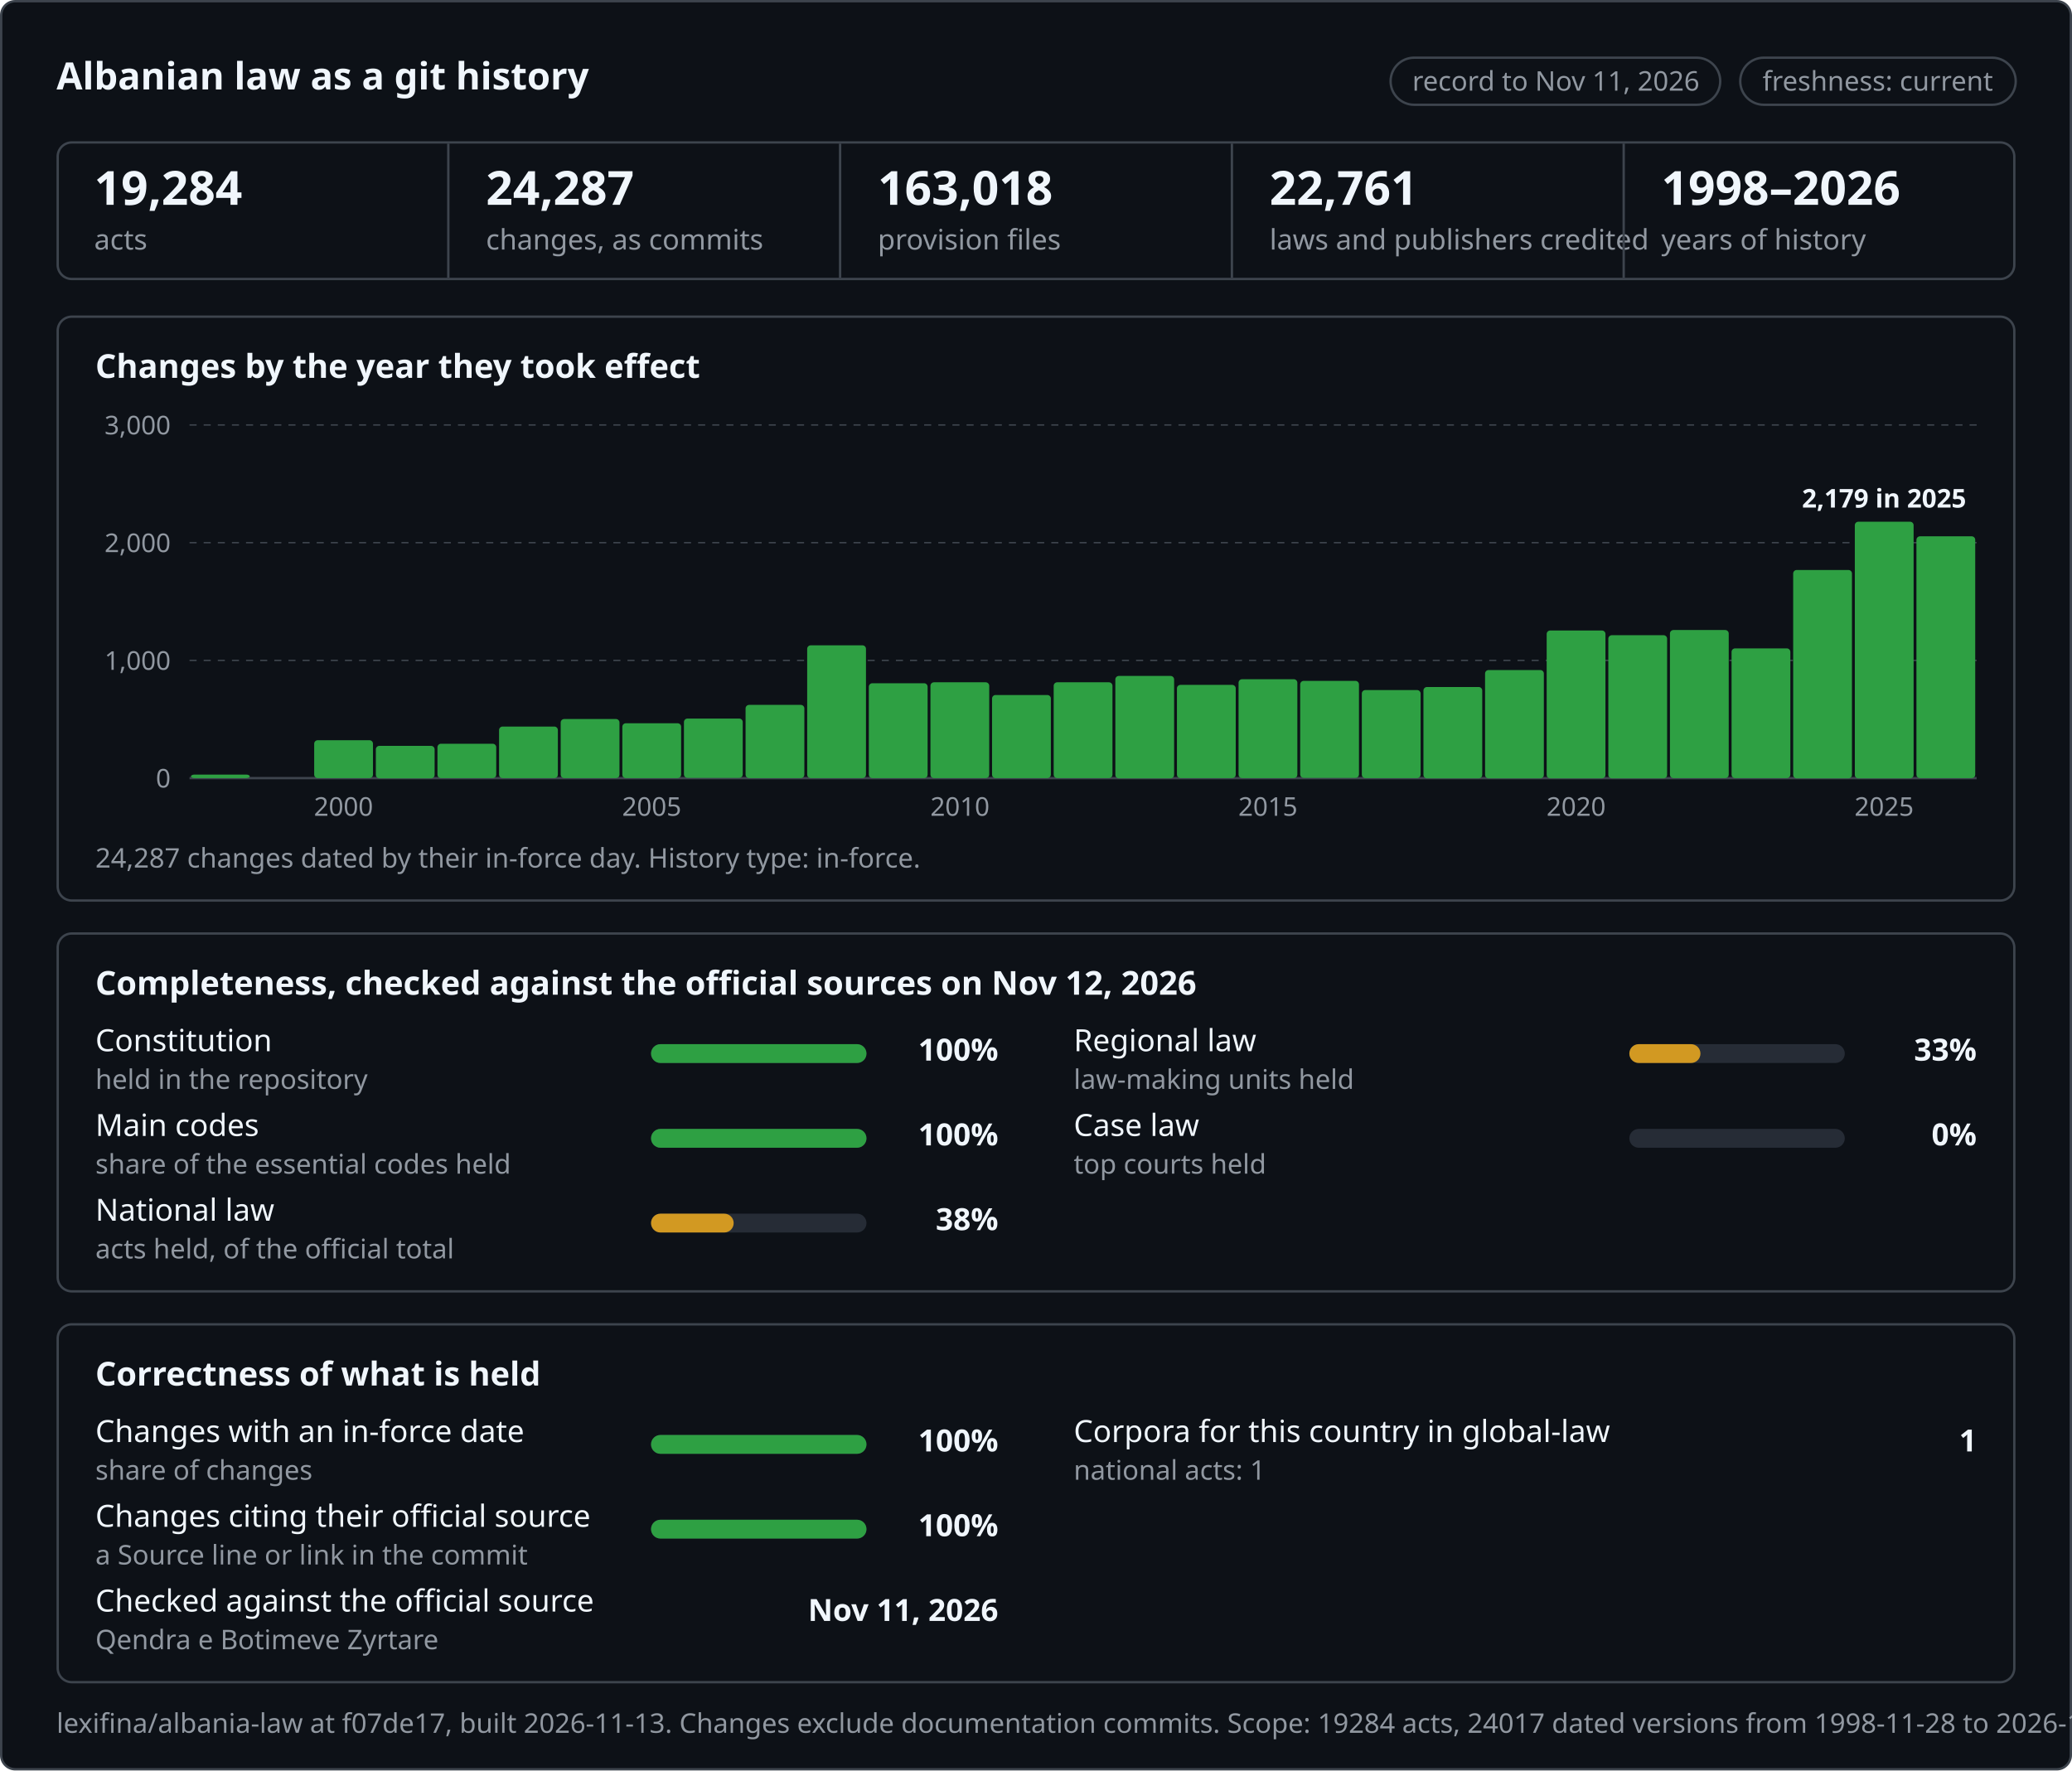
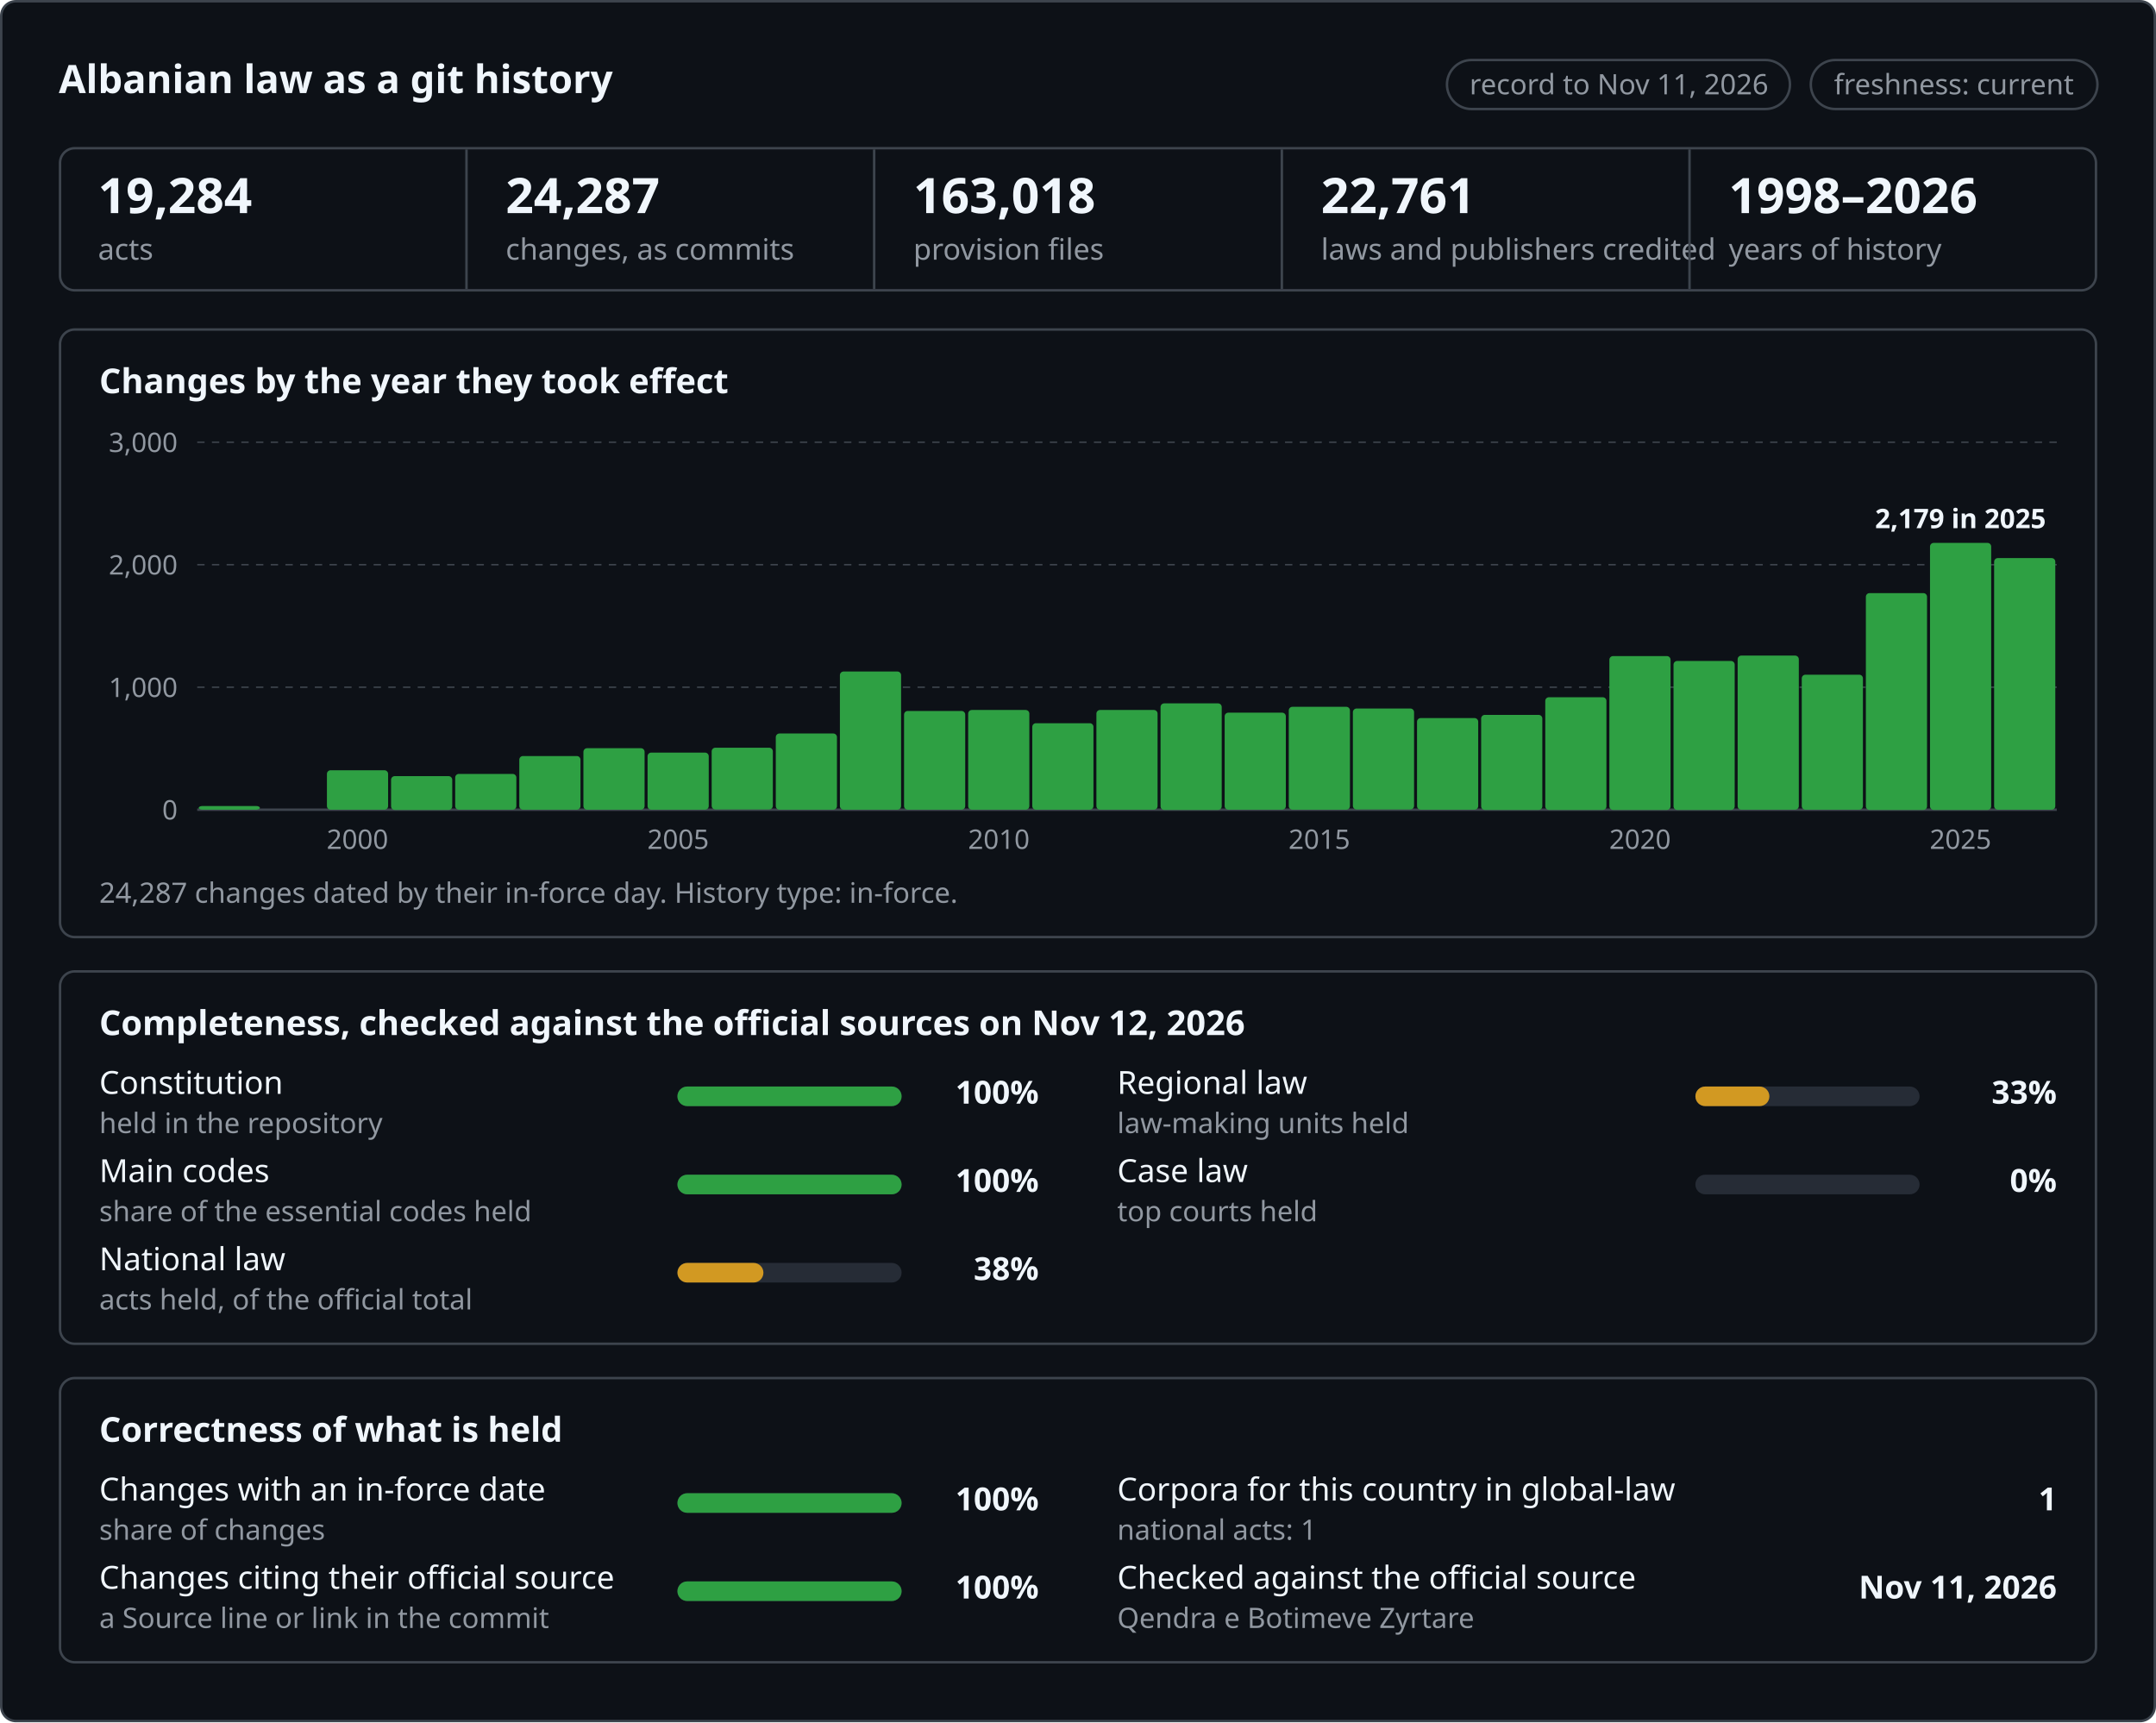
- <svg xmlns="http://www.w3.org/2000/svg" width="880" height="752" viewBox="0 0 880 752" font-family="-apple-system,BlinkMacSystemFont,Segoe UI,Noto Sans,Helvetica,Arial,sans-serif">
-   <rect x="0.5" y="0.5" width="879" height="751" rx="6" fill="#0d1117" stroke="#3d444d" />
+ <svg xmlns="http://www.w3.org/2000/svg" width="880" height="703" viewBox="0 0 880 703" font-family="-apple-system,BlinkMacSystemFont,Segoe UI,Noto Sans,Helvetica,Arial,sans-serif">
+   <rect x="0.5" y="0.5" width="879" height="702" rx="6" fill="#0d1117" stroke="#3d444d" />
  <text x="24" y="38" font-size="16" font-weight="600" fill="#f0f6fc">Albanian law as a git history</text>
  <rect x="590.6" y="24.5" width="140" height="20" rx="10" fill="none" stroke="#3d444d" />
  <text x="660.8" y="38.5" font-size="11.5" font-weight="500" text-anchor="middle" fill="#9198a1">record to Nov 11, 2026</text>
  <rect x="739.1" y="24.5" width="117" height="20" rx="10" fill="none" stroke="#3d444d" />
  <text x="797.5" y="38.5" font-size="11.5" font-weight="500" text-anchor="middle" fill="#9198a1">freshness: current</text>
  <rect x="24.5" y="60.5" width="831" height="58" rx="6" fill="#0d1117" stroke="#3d444d" />
  <text x="40.0" y="87" font-size="20" font-weight="600" fill="#f0f6fc">19,284</text>
  <text x="40.0" y="106" font-size="12" fill="#9198a1">acts</text>
  <line x1="190.4" y1="61" x2="190.4" y2="118" stroke="#3d444d" />
  <text x="206.4" y="87" font-size="20" font-weight="600" fill="#f0f6fc">24,287</text>
  <text x="206.4" y="106" font-size="12" fill="#9198a1">changes, as commits</text>
  <line x1="356.8" y1="61" x2="356.8" y2="118" stroke="#3d444d" />
  <text x="372.8" y="87" font-size="20" font-weight="600" fill="#f0f6fc">163,018</text>
  <text x="372.8" y="106" font-size="12" fill="#9198a1">provision files</text>
  <line x1="523.2" y1="61" x2="523.2" y2="118" stroke="#3d444d" />
  <text x="539.2" y="87" font-size="20" font-weight="600" fill="#f0f6fc">22,761</text>
  <text x="539.2" y="106" font-size="12" fill="#9198a1" textLength="142" lengthAdjust="spacingAndGlyphs">laws and publishers credited</text>
  <line x1="689.6" y1="61" x2="689.6" y2="118" stroke="#3d444d" />
  <text x="705.6" y="87" font-size="20" font-weight="600" fill="#f0f6fc">1998–2026</text>
  <text x="705.6" y="106" font-size="12" fill="#9198a1">years of history</text>
  <rect x="24.5" y="134.5" width="831" height="248" rx="6" fill="#0d1117" stroke="#3d444d" />
  <text x="40.5" y="160.5" font-size="14" font-weight="600" fill="#f0f6fc">Changes by the year they took effect</text>
  <line x1="80.5" y1="330.5" x2="839.5" y2="330.5" stroke="#3d444d" stroke-width="1" />
  <text x="72.5" y="334.5" font-size="11" text-anchor="end" fill="#9198a1">0</text>
  <line x1="80.5" y1="280.5" x2="839.5" y2="280.5" stroke="#3d444d" stroke-width="0.6" stroke-dasharray="3 3" />
  <text x="72.5" y="284.5" font-size="11" text-anchor="end" fill="#9198a1">1,000</text>
  <line x1="80.5" y1="230.5" x2="839.5" y2="230.5" stroke="#3d444d" stroke-width="0.6" stroke-dasharray="3 3" />
  <text x="72.5" y="234.5" font-size="11" text-anchor="end" fill="#9198a1">2,000</text>
  <line x1="80.5" y1="180.5" x2="839.5" y2="180.5" stroke="#3d444d" stroke-width="0.6" stroke-dasharray="3 3" />
  <text x="72.5" y="184.5" font-size="11" text-anchor="end" fill="#9198a1">3,000</text>
  <rect x="81.10" y="329.0" width="24.97" height="1.5" rx="1.5" fill="#2ea043" />
  <rect x="133.44" y="314.4" width="24.97" height="16.1" rx="1.5" fill="#2ea043" />
  <text x="145.9" y="346.5" font-size="11" text-anchor="middle" fill="#9198a1">2000</text>
  <rect x="159.62" y="316.8" width="24.97" height="13.8" rx="1.5" fill="#2ea043" />
  <rect x="185.79" y="315.9" width="24.97" height="14.6" rx="1.5" fill="#2ea043" />
  <rect x="211.96" y="308.6" width="24.97" height="21.9" rx="1.5" fill="#2ea043" />
  <rect x="238.13" y="305.4" width="24.97" height="25.1" rx="1.5" fill="#2ea043" />
  <rect x="264.31" y="307.2" width="24.97" height="23.3" rx="1.5" fill="#2ea043" />
  <text x="276.8" y="346.5" font-size="11" text-anchor="middle" fill="#9198a1">2005</text>
  <rect x="290.48" y="305.2" width="24.97" height="25.2" rx="1.5" fill="#2ea043" />
  <rect x="316.65" y="299.4" width="24.97" height="31.1" rx="1.5" fill="#2ea043" />
  <rect x="342.82" y="274.1" width="24.97" height="56.4" rx="1.5" fill="#2ea043" />
  <rect x="369.00" y="290.2" width="24.97" height="40.3" rx="1.5" fill="#2ea043" />
  <rect x="395.17" y="289.8" width="24.97" height="40.7" rx="1.5" fill="#2ea043" />
  <text x="407.7" y="346.5" font-size="11" text-anchor="middle" fill="#9198a1">2010</text>
  <rect x="421.34" y="295.2" width="24.97" height="35.3" rx="1.5" fill="#2ea043" />
  <rect x="447.51" y="289.8" width="24.97" height="40.7" rx="1.5" fill="#2ea043" />
  <rect x="473.69" y="287.1" width="24.97" height="43.5" rx="1.5" fill="#2ea043" />
  <rect x="499.86" y="290.9" width="24.97" height="39.6" rx="1.5" fill="#2ea043" />
  <rect x="526.03" y="288.5" width="24.97" height="42.0" rx="1.5" fill="#2ea043" />
  <text x="538.5" y="346.5" font-size="11" text-anchor="middle" fill="#9198a1">2015</text>
  <rect x="552.20" y="289.2" width="24.97" height="41.2" rx="1.5" fill="#2ea043" />
  <rect x="578.38" y="293.1" width="24.97" height="37.4" rx="1.5" fill="#2ea043" />
  <rect x="604.55" y="291.8" width="24.97" height="38.8" rx="1.5" fill="#2ea043" />
  <rect x="630.72" y="284.6" width="24.97" height="46.0" rx="1.5" fill="#2ea043" />
  <rect x="656.89" y="267.8" width="24.97" height="62.8" rx="1.5" fill="#2ea043" />
  <text x="669.4" y="346.5" font-size="11" text-anchor="middle" fill="#9198a1">2020</text>
  <rect x="683.07" y="269.8" width="24.97" height="60.8" rx="1.5" fill="#2ea043" />
  <rect x="709.24" y="267.6" width="24.97" height="62.9" rx="1.5" fill="#2ea043" />
  <rect x="735.41" y="275.4" width="24.97" height="55.1" rx="1.5" fill="#2ea043" />
  <rect x="761.58" y="242.1" width="24.97" height="88.5" rx="1.5" fill="#2ea043" />
  <rect x="787.76" y="221.6" width="24.97" height="109.0" rx="1.5" fill="#2ea043" />
  <text x="800.2" y="346.5" font-size="11" text-anchor="middle" fill="#9198a1">2025</text>
  <text x="800.2" y="215.6" font-size="11" font-weight="600" text-anchor="middle" fill="#f0f6fc">2,179 in 2025</text>
  <rect x="813.93" y="227.8" width="24.97" height="102.7" rx="1.5" fill="#2ea043" />
  <text x="40.5" y="368.5" font-size="11.5" fill="#9198a1">24,287 changes dated by their in-force day. History type: in-force.</text>
  <rect x="24.5" y="396.5" width="831" height="152" rx="6" fill="#0d1117" stroke="#3d444d" />
  <text x="40.5" y="422.5" font-size="14" font-weight="600" fill="#f0f6fc">Completeness, checked against the official sources on Nov 12, 2026</text>
  <text x="40.5" y="446.5" font-size="13" fill="#f0f6fc">Constitution</text>
  <text x="40.5" y="462.5" font-size="11.5" fill="#9198a1">held in the repository</text>
  <g>
    <rect x="276.5" y="443.5" width="91.5" height="8" rx="4" fill="#262c36" />
    <rect x="276.5" y="443.5" width="91.5" height="8" rx="4" fill="#2ea043" />
  </g>
  <text x="424.0" y="450.5" font-size="13" font-weight="600" text-anchor="end" fill="#f0f6fc">100%</text>
  <text x="40.5" y="482.5" font-size="13" fill="#f0f6fc">Main codes</text>
  <text x="40.5" y="498.5" font-size="11.5" fill="#9198a1">share of the essential codes held</text>
  <g>
    <rect x="276.5" y="479.5" width="91.5" height="8" rx="4" fill="#262c36" />
    <rect x="276.5" y="479.5" width="91.5" height="8" rx="4" fill="#2ea043" />
  </g>
  <text x="424.0" y="486.5" font-size="13" font-weight="600" text-anchor="end" fill="#f0f6fc">100%</text>
  <text x="40.5" y="518.5" font-size="13" fill="#f0f6fc">National law</text>
  <text x="40.5" y="534.5" font-size="11.5" fill="#9198a1">acts held, of the official total</text>
  <g>
    <rect x="276.5" y="515.5" width="91.5" height="8" rx="4" fill="#262c36" />
    <rect x="276.5" y="515.5" width="35.1" height="8" rx="4" fill="#d29922" />
  </g>
  <text x="424.0" y="522.5" font-size="13" font-weight="600" text-anchor="end" fill="#f0f6fc">38%</text>
  <text x="456.0" y="446.5" font-size="13" fill="#f0f6fc">Regional law</text>
  <text x="456.0" y="462.5" font-size="11.5" fill="#9198a1">law-making units held</text>
  <g>
    <rect x="692.0" y="443.5" width="91.5" height="8" rx="4" fill="#262c36" />
    <rect x="692.0" y="443.5" width="30.2" height="8" rx="4" fill="#d29922" />
  </g>
  <text x="839.5" y="450.5" font-size="13" font-weight="600" text-anchor="end" fill="#f0f6fc">33%</text>
  <text x="456.0" y="482.5" font-size="13" fill="#f0f6fc">Case law</text>
  <text x="456.0" y="498.5" font-size="11.5" fill="#9198a1">top courts held</text>
  <g>
    <rect x="692.0" y="479.5" width="91.5" height="8" rx="4" fill="#262c36" />
  </g>
  <text x="839.5" y="486.5" font-size="13" font-weight="600" text-anchor="end" fill="#f0f6fc">0%</text>
-   <rect x="24.5" y="562.5" width="831" height="152" rx="6" fill="#0d1117" stroke="#3d444d" />
+   <rect x="24.5" y="562.5" width="831" height="116" rx="6" fill="#0d1117" stroke="#3d444d" />
  <text x="40.5" y="588.5" font-size="14" font-weight="600" fill="#f0f6fc">Correctness of what is held</text>
  <text x="40.5" y="612.5" font-size="13" fill="#f0f6fc">Changes with an in-force date</text>
  <text x="40.5" y="628.5" font-size="11.5" fill="#9198a1">share of changes</text>
  <g>
    <rect x="276.5" y="609.5" width="91.5" height="8" rx="4" fill="#262c36" />
    <rect x="276.5" y="609.5" width="91.5" height="8" rx="4" fill="#2ea043" />
  </g>
  <text x="424.0" y="616.5" font-size="13" font-weight="600" text-anchor="end" fill="#f0f6fc">100%</text>
  <text x="40.5" y="648.5" font-size="13" fill="#f0f6fc">Changes citing their official source</text>
  <text x="40.5" y="664.5" font-size="11.5" fill="#9198a1">a Source line or link in the commit</text>
  <g>
    <rect x="276.5" y="645.5" width="91.5" height="8" rx="4" fill="#262c36" />
    <rect x="276.5" y="645.5" width="91.5" height="8" rx="4" fill="#2ea043" />
  </g>
  <text x="424.0" y="652.5" font-size="13" font-weight="600" text-anchor="end" fill="#f0f6fc">100%</text>
-   <text x="40.5" y="684.5" font-size="13" fill="#f0f6fc">Checked against the official source</text>
-   <text x="40.5" y="700.5" font-size="11.5" fill="#9198a1">Qendra e Botimeve Zyrtare</text>
-   <text x="424.0" y="688.5" font-size="13" font-weight="600" text-anchor="end" fill="#f0f6fc">Nov 11, 2026</text>
  <text x="456.0" y="612.5" font-size="13" fill="#f0f6fc">Corpora for this country in global-law</text>
  <text x="456.0" y="628.5" font-size="11.5" fill="#9198a1">national acts: 1</text>
  <text x="839.5" y="616.5" font-size="13" font-weight="600" text-anchor="end" fill="#f0f6fc">1</text>
-   <text x="24" y="736" font-size="11.5" fill="#9198a1" textLength="832" lengthAdjust="spacingAndGlyphs">lexifina/albania-law at f07de17, built 2026-11-13. Changes exclude documentation commits. Scope: 19284 acts, 24017 dated versions from 1998-11-28 to 2026-11-10</text>
+   <text x="456.0" y="648.5" font-size="13" fill="#f0f6fc">Checked against the official source</text>
+   <text x="456.0" y="664.5" font-size="11.5" fill="#9198a1">Qendra e Botimeve Zyrtare</text>
+   <text x="839.5" y="652.5" font-size="13" font-weight="600" text-anchor="end" fill="#f0f6fc">Nov 11, 2026</text>
</svg>
